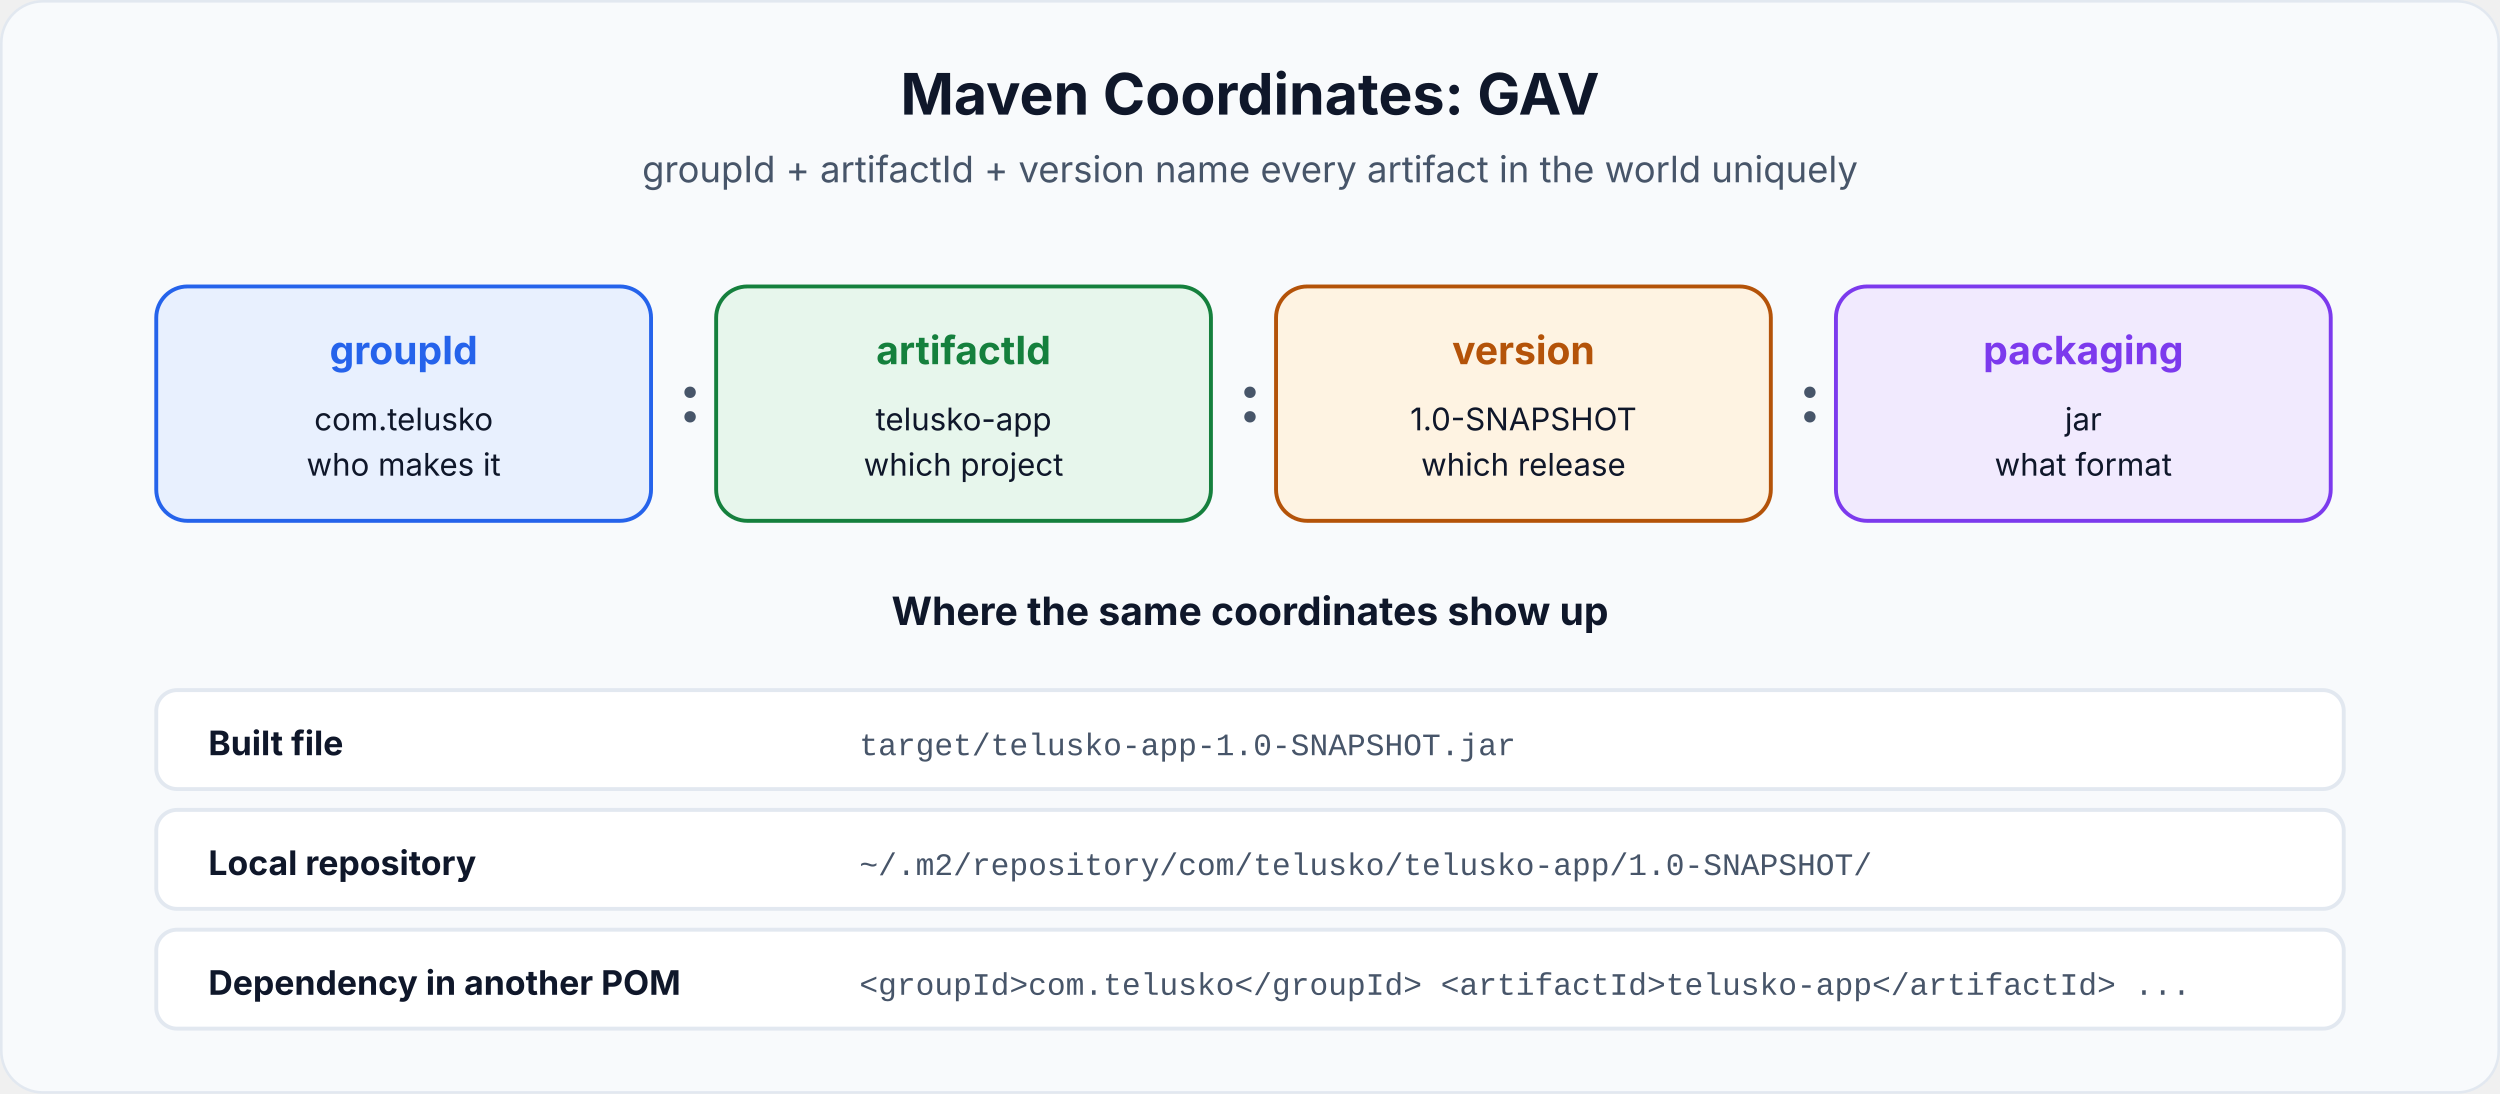
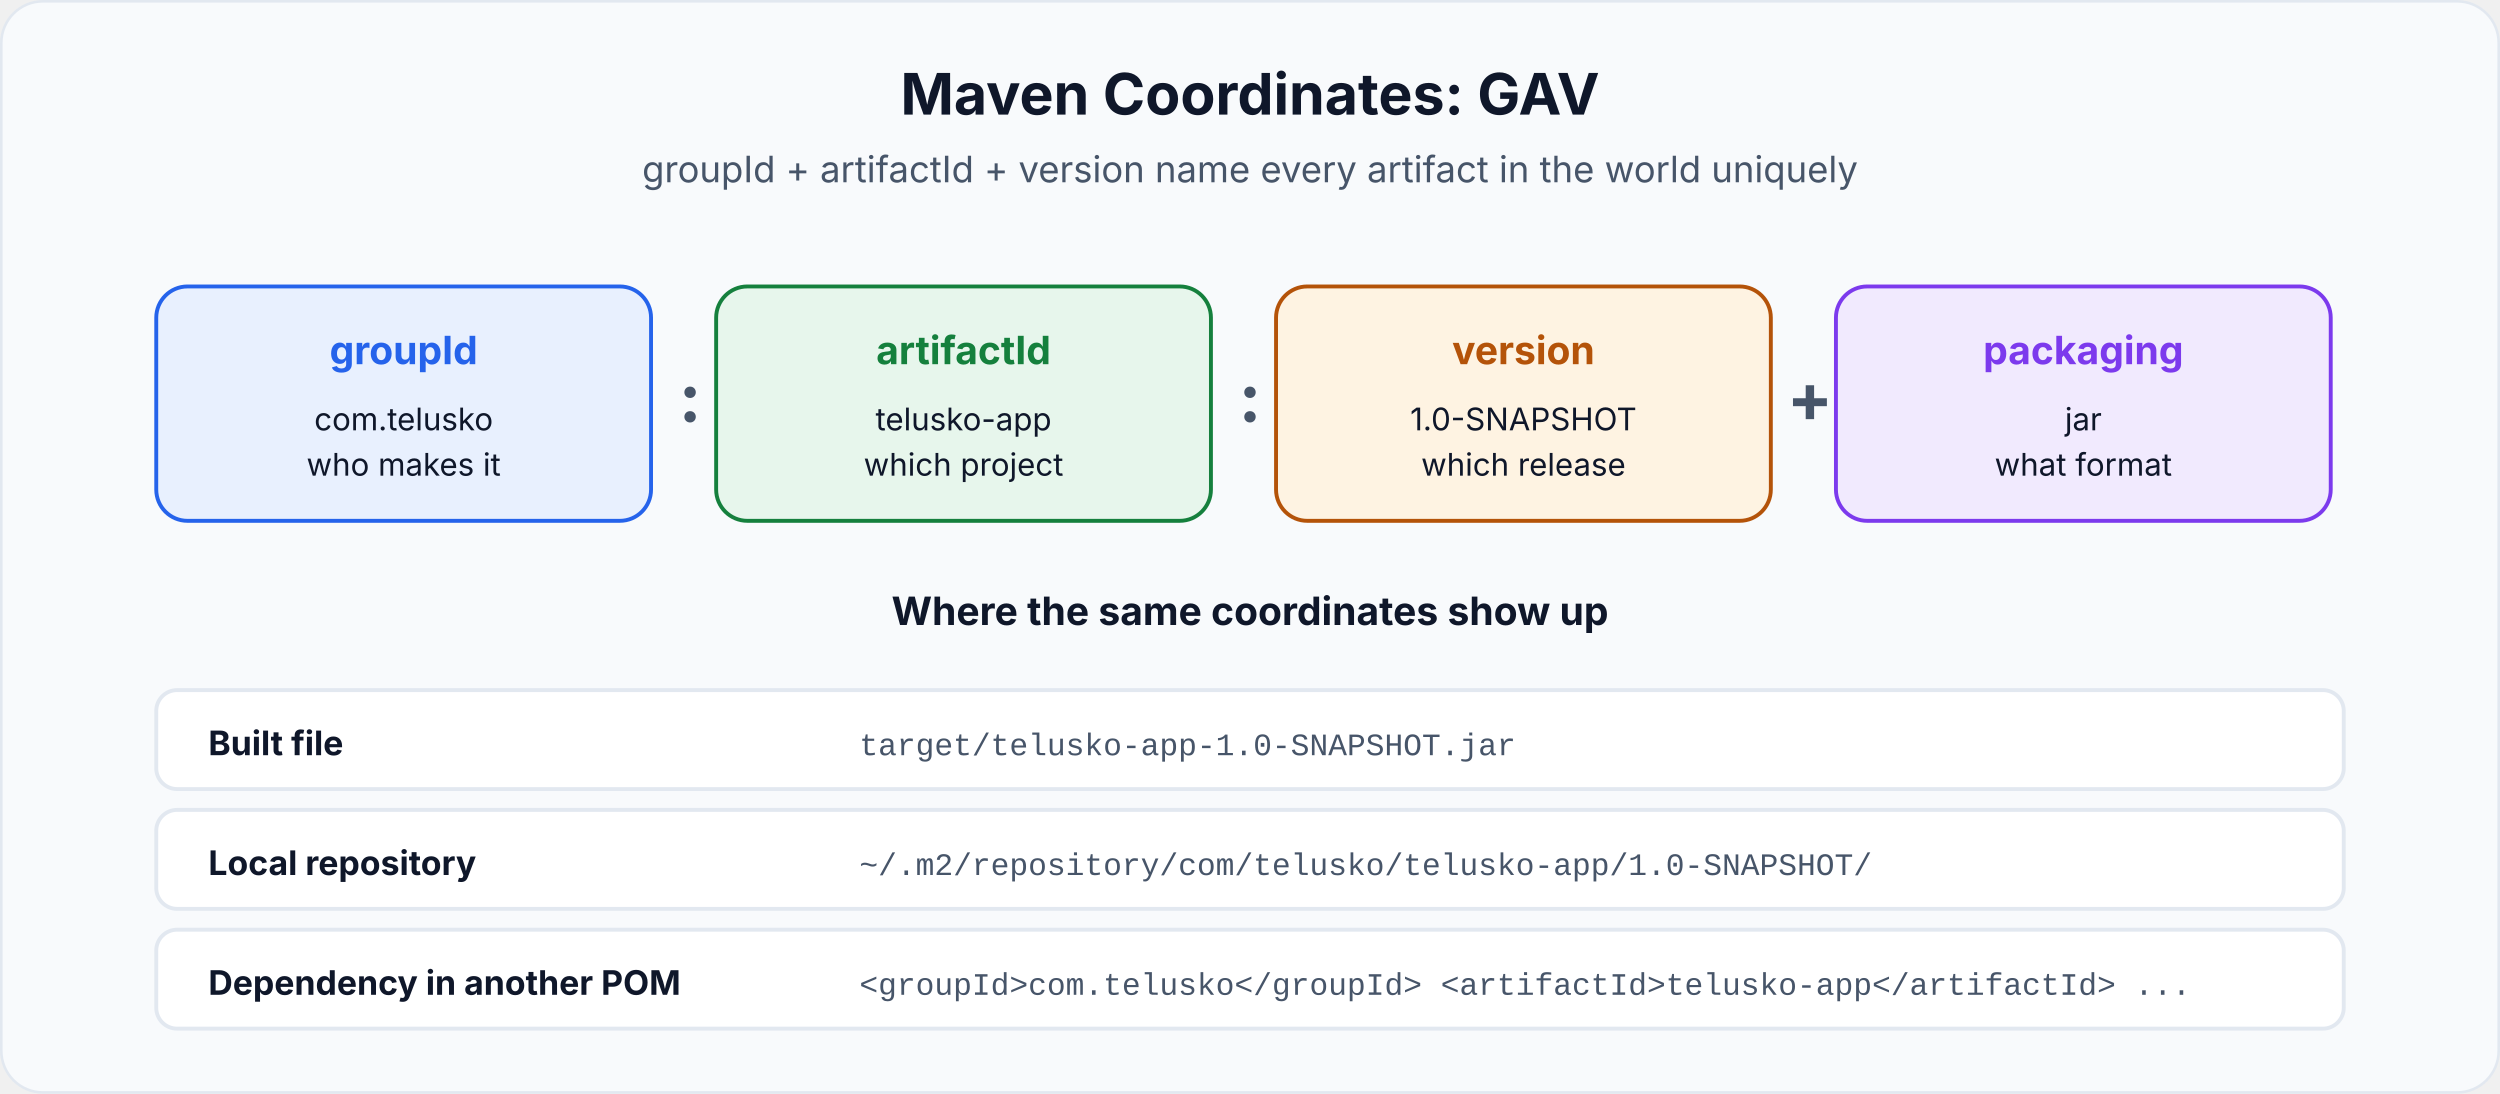
<svg xmlns="http://www.w3.org/2000/svg" width="960" height="420" viewBox="0 0 960 420" role="img">
  <rect x="0.5" y="0.5" width="959" height="419" rx="16" fill="#F8FAFC" stroke="#E2E8F0" />
  <text x="480.0" y="44" font-family="Inter, 'Segoe UI', system-ui, -apple-system, sans-serif" font-size="22" font-weight="700" fill="#0F172A" text-anchor="middle">Maven Coordinates: GAV</text>
  <text x="480.0" y="70" font-family="Inter, 'Segoe UI', system-ui, -apple-system, sans-serif" font-size="14" font-weight="400" fill="#475569" text-anchor="middle">groupId + artifactId + version name every artifact in the world uniquely</text>
  <rect x="60" y="110" width="190" height="90" rx="12" fill="#E8F0FE" stroke="#2563EB" stroke-width="1.5" />
  <text x="155.0" y="139.85" font-family="Inter, 'Segoe UI', system-ui, -apple-system, sans-serif" font-size="15" font-weight="700" fill="#2563EB" text-anchor="middle">groupId</text>
  <text x="155.0" y="165.25" font-family="Inter, 'Segoe UI', system-ui, -apple-system, sans-serif" font-size="12" font-weight="400" fill="#0F172A" text-anchor="middle">com.telusko</text>
  <text x="155.0" y="182.65" font-family="Inter, 'Segoe UI', system-ui, -apple-system, sans-serif" font-size="12" font-weight="400" fill="#0F172A" text-anchor="middle">who makes it</text>
  <text x="265" y="162" font-family="Inter, 'Segoe UI', system-ui, -apple-system, sans-serif" font-size="26" font-weight="700" fill="#475569" text-anchor="middle">:</text>
  <rect x="275" y="110" width="190" height="90" rx="12" fill="#E7F6EC" stroke="#15803D" stroke-width="1.5" />
  <text x="370.0" y="139.85" font-family="Inter, 'Segoe UI', system-ui, -apple-system, sans-serif" font-size="15" font-weight="700" fill="#15803D" text-anchor="middle">artifactId</text>
  <text x="370.0" y="165.25" font-family="Inter, 'Segoe UI', system-ui, -apple-system, sans-serif" font-size="12" font-weight="400" fill="#0F172A" text-anchor="middle">telusko-app</text>
  <text x="370.0" y="182.65" font-family="Inter, 'Segoe UI', system-ui, -apple-system, sans-serif" font-size="12" font-weight="400" fill="#0F172A" text-anchor="middle">which project</text>
  <text x="480" y="162" font-family="Inter, 'Segoe UI', system-ui, -apple-system, sans-serif" font-size="26" font-weight="700" fill="#475569" text-anchor="middle">:</text>
  <rect x="490" y="110" width="190" height="90" rx="12" fill="#FEF3E2" stroke="#B45309" stroke-width="1.5" />
  <text x="585.0" y="139.85" font-family="Inter, 'Segoe UI', system-ui, -apple-system, sans-serif" font-size="15" font-weight="700" fill="#B45309" text-anchor="middle">version</text>
  <text x="585.0" y="165.25" font-family="Inter, 'Segoe UI', system-ui, -apple-system, sans-serif" font-size="12" font-weight="400" fill="#0F172A" text-anchor="middle">1.0-SNAPSHOT</text>
  <text x="585.0" y="182.65" font-family="Inter, 'Segoe UI', system-ui, -apple-system, sans-serif" font-size="12" font-weight="400" fill="#0F172A" text-anchor="middle">which release</text>
-   <text x="695" y="162" font-family="Inter, 'Segoe UI', system-ui, -apple-system, sans-serif" font-size="26" font-weight="700" fill="#475569" text-anchor="middle">:</text>
+   <text x="695" y="162" font-family="Inter, 'Segoe UI', system-ui, -apple-system, sans-serif" font-size="26" font-weight="700" fill="#475569" text-anchor="middle">+</text>
  <rect x="705" y="110" width="190" height="90" rx="12" fill="#F1EAFE" stroke="#7C3AED" stroke-width="1.5" />
  <text x="800.0" y="139.85" font-family="Inter, 'Segoe UI', system-ui, -apple-system, sans-serif" font-size="15" font-weight="700" fill="#7C3AED" text-anchor="middle">packaging</text>
  <text x="800.0" y="165.25" font-family="Inter, 'Segoe UI', system-ui, -apple-system, sans-serif" font-size="12" font-weight="400" fill="#0F172A" text-anchor="middle">jar</text>
  <text x="800.0" y="182.65" font-family="Inter, 'Segoe UI', system-ui, -apple-system, sans-serif" font-size="12" font-weight="400" fill="#0F172A" text-anchor="middle">what format</text>
  <text x="480" y="240" font-family="Inter, 'Segoe UI', system-ui, -apple-system, sans-serif" font-size="15" font-weight="700" fill="#0F172A" text-anchor="middle">Where the same coordinates show up</text>
  <rect x="60" y="265" width="840" height="38" rx="8" fill="#FFFFFF" stroke="#E2E8F0" stroke-width="1.5" />
  <text x="80" y="290" font-family="Inter, 'Segoe UI', system-ui, -apple-system, sans-serif" font-size="13" font-weight="700" fill="#0F172A" text-anchor="start">Built file</text>
  <text x="330" y="290" font-family="'JetBrains Mono', Consolas, 'Courier New', monospace" font-size="12" font-weight="400" fill="#475569" text-anchor="start">target/telusko-app-1.0-SNAPSHOT.jar</text>
  <rect x="60" y="311" width="840" height="38" rx="8" fill="#FFFFFF" stroke="#E2E8F0" stroke-width="1.5" />
  <text x="80" y="336" font-family="Inter, 'Segoe UI', system-ui, -apple-system, sans-serif" font-size="13" font-weight="700" fill="#0F172A" text-anchor="start">Local repository</text>
  <text x="330" y="336" font-family="'JetBrains Mono', Consolas, 'Courier New', monospace" font-size="12" font-weight="400" fill="#475569" text-anchor="start">~/.m2/repository/com/telusko/telusko-app/1.0-SNAPSHOT/</text>
  <rect x="60" y="357" width="840" height="38" rx="8" fill="#FFFFFF" stroke="#E2E8F0" stroke-width="1.5" />
  <text x="80" y="382" font-family="Inter, 'Segoe UI', system-ui, -apple-system, sans-serif" font-size="13" font-weight="700" fill="#0F172A" text-anchor="start">Dependency in another POM</text>
  <text x="330" y="382" font-family="'JetBrains Mono', Consolas, 'Courier New', monospace" font-size="12" font-weight="400" fill="#475569" text-anchor="start">&lt;groupId&gt;com.telusko&lt;/groupId&gt; &lt;artifactId&gt;telusko-app&lt;/artifactId&gt; ...</text>
</svg>
